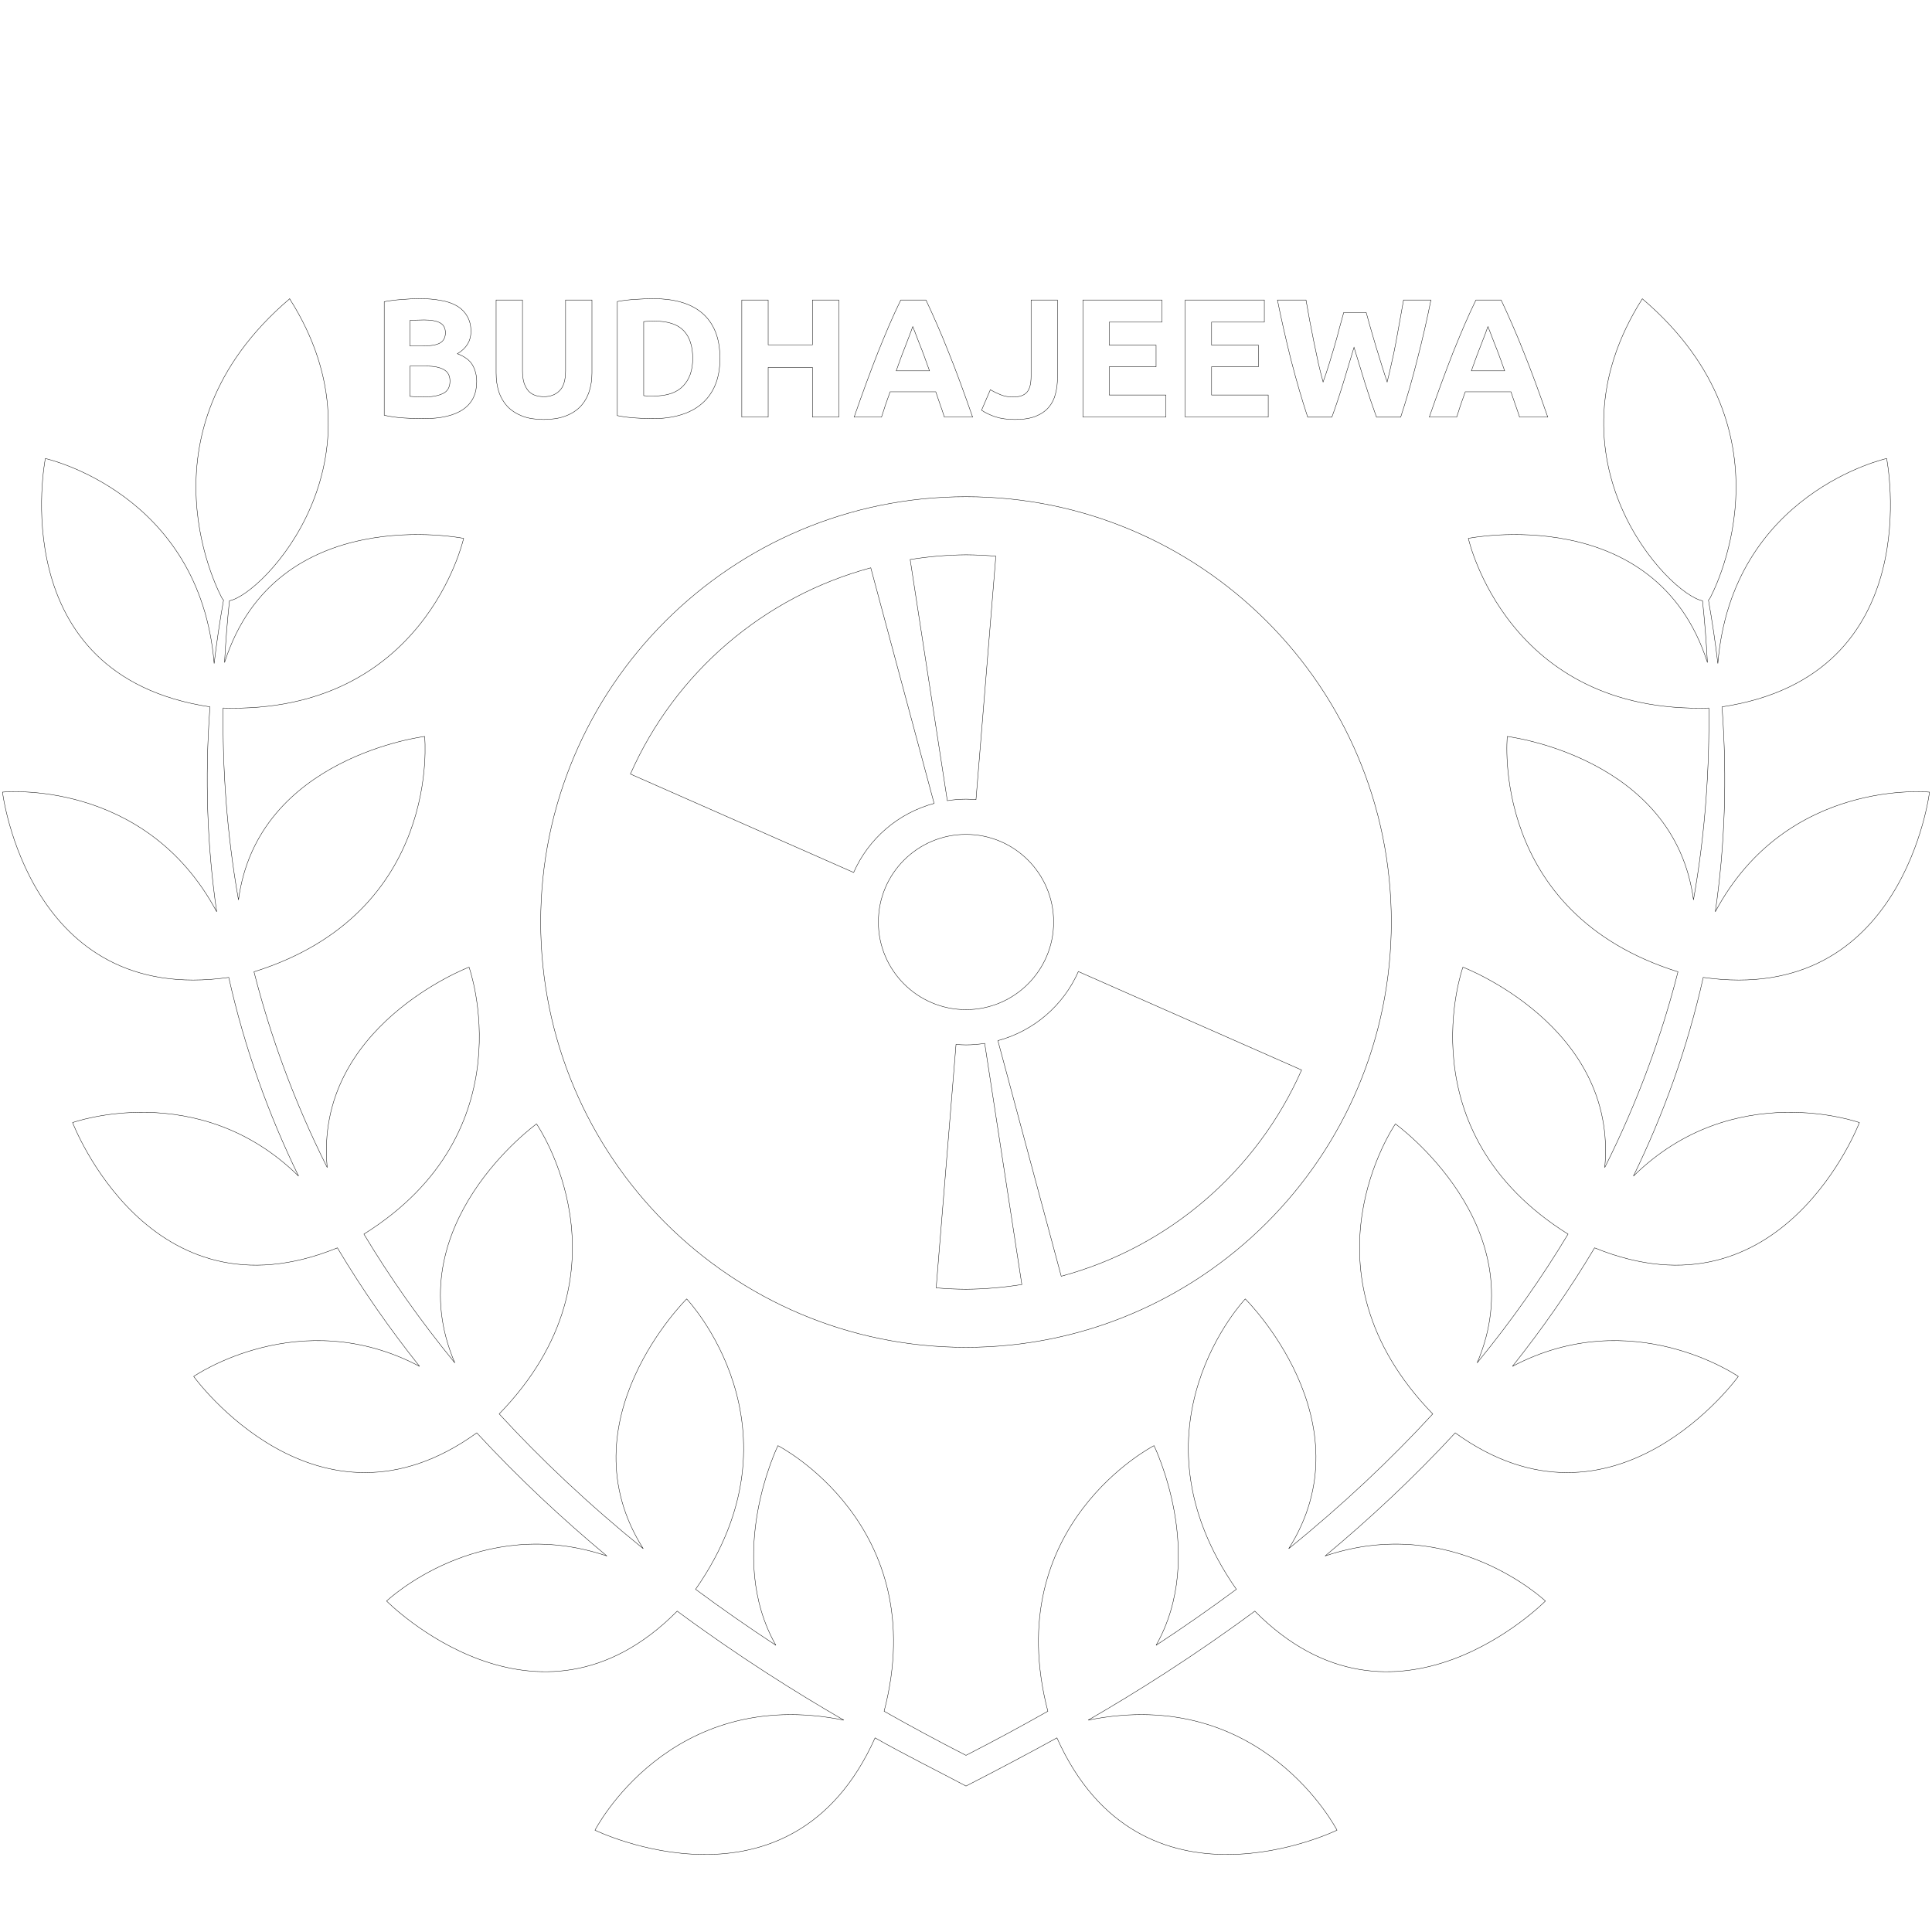
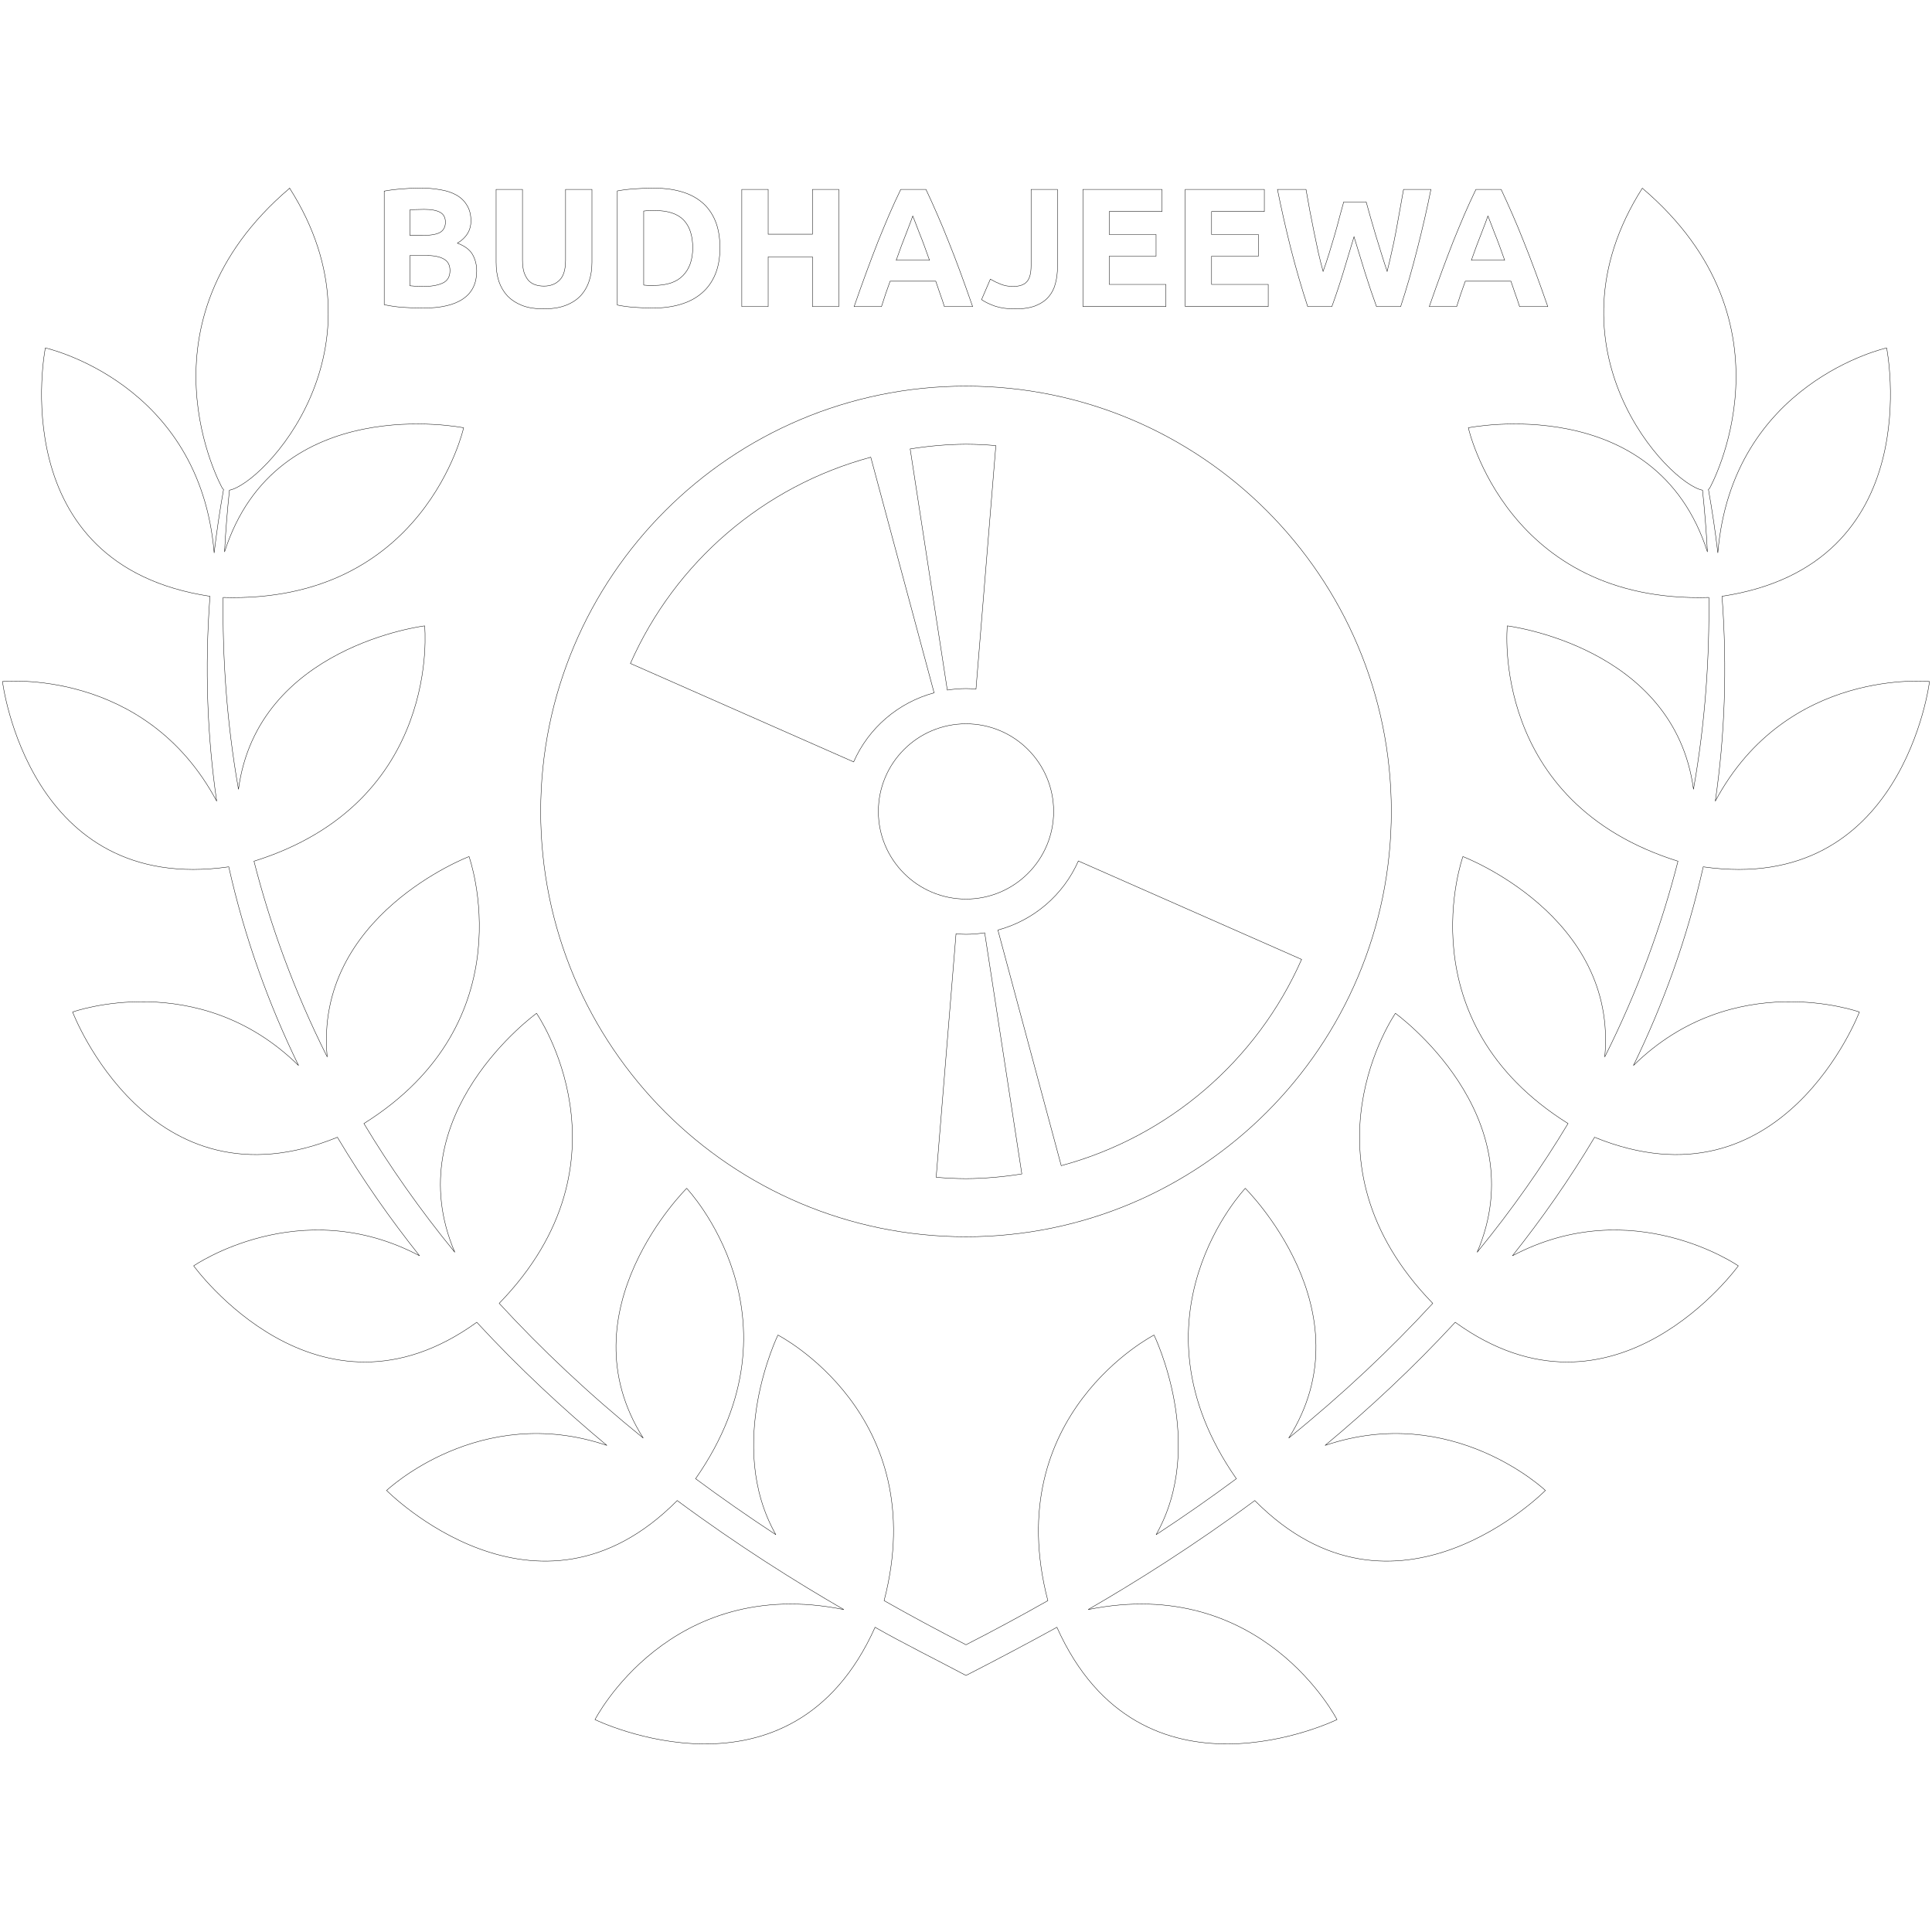
<svg xmlns="http://www.w3.org/2000/svg" version="1.1" id="svg4138" viewBox="0 0 500 500" height="500" width="500">
  <defs id="defs4140" />
-   <g id="g4138">
-     <g id="layer1" transform="translate(0,-552.3622)">
-       <path id="path4739" d="M 74.964,629.687 C 33.824,664.693 57.483,707.215 57.483,707.215 c 0.087,0.187 0.214,0.333 0.37,0.444 -0.986,5.553 -1.799,11.027 -2.432,16.417 -3.65,-44.187 -43.682,-53.051 -43.682,-53.051 0,0 -11.293,56.111 42.598,64.273 -1.392,18.691 -0.688,36.362 1.742,53.031 C 37.54,753.595 0.644,757.365 0.644,757.365 c 0,0 6.735,55.343 58.559,47.953 4.124,18.443 10.344,35.572 18.069,51.421 -25.949,-25.519 -58.483,-13.852 -58.483,-13.852 0,0 19.874,52.23 68.53,32.419 6.494,10.896 13.657,21.119 21.265,30.67 -31.001,-16.397 -58.458,2.61 -58.458,2.61 0,0 32.007,44.384 73.263,14.6 10.903,11.799 22.323,22.416 33.677,31.865 -32.969,-11.17 -57.015,11.659 -57.015,11.659 0,0 38.838,39.359 75.208,2.614 15.725,11.636 30.664,21.005 43.125,28.211 -45.13,-9.149 -64.399,28.477 -64.399,28.477 0,0 50.701,24.756 72.484,-23.893 7.34,4.188 17.033,9.002 23.53,12.468 7.36,-3.746 17.417,-9.091 23.53,-12.468 21.782,48.649 72.484,23.893 72.484,23.893 0,0 -19.269,-37.627 -64.399,-28.477 12.461,-7.206 27.4,-16.576 43.125,-28.211 36.37,36.744 75.208,-2.614 75.208,-2.614 0,0 -24.046,-22.829 -57.015,-11.659 11.354,-9.449 22.774,-20.066 33.677,-31.865 41.257,29.784 73.263,-14.6 73.263,-14.6 0,0 -27.456,-19.007 -58.458,-2.61 7.608,-9.552 14.771,-19.774 21.265,-30.67 48.656,19.81 68.53,-32.419 68.53,-32.419 0,2e-5 -32.534,-11.666 -58.483,13.852 7.725,-15.849 13.945,-32.979 18.069,-51.421 51.824,7.39 58.559,-47.953 58.559,-47.953 0,0 -36.896,-3.77 -55.436,30.963 2.43,-16.668 3.134,-34.34 1.742,-53.031 53.891,-8.162 42.598,-64.273 42.598,-64.273 0,0 -40.032,8.864 -43.682,53.051 -0.633,-5.39 -1.446,-10.864 -2.432,-16.417 0.155,-0.111 0.282,-0.257 0.37,-0.444 0,0 23.659,-42.521 -17.481,-77.528 -26.376,41.49 6.748,76.457 15.576,78.152 0.533,5.063 0.977,10.391 1.269,15.982 -13.393,-41.895 -61.873,-32.131 -61.873,-32.131 0,0 10.066,45.48 62.242,43.912 0.174,15.225 -0.848,31.946 -3.976,49.65 -4.925,-37.028 -48.18,-42.293 -48.18,-42.293 0,0 -4.662,45.639 44.169,60.903 -4.186,16.387 -10.281,33.399 -18.955,50.664 3.479,-36.58 -36.702,-51.863 -36.702,-51.863 0,0 -15.243,42.495 27.206,69.087 -6.662,11.091 -14.44,22.232 -23.526,33.321 15.243,-35.595 -21.15,-61.841 -21.15,-61.841 0,0 -26.307,37.992 9.664,75.057 -10.819,11.767 -23.165,23.433 -37.281,34.871 20.878,-32.938 -11.24,-64.633 -11.24,-64.633 0,0 -31.561,33.242 -2.306,75.145 -6.58,4.883 -13.499,9.717 -20.774,14.492 13.267,-23.392 -0.536,-51.667 -0.536,-51.667 0,0 -40.037,20.5 -27.477,68.735 -6.808,3.854 -13.85,7.663 -21.188,11.413 -7.338,-3.75 -14.38,-7.559 -21.188,-11.413 12.56,-48.236 -27.477,-68.735 -27.477,-68.735 0,0 -13.803,28.276 -0.536,51.667 -7.275,-4.775 -14.193,-9.609 -20.774,-14.492 29.255,-41.904 -2.306,-75.145 -2.306,-75.145 0,0 -32.118,31.695 -11.24,64.633 -14.116,-11.439 -26.462,-23.105 -37.281,-34.871 35.971,-37.065 9.664,-75.057 9.664,-75.057 0,0 -36.393,26.246 -21.15,61.841 -9.086,-11.089 -16.864,-22.229 -23.526,-33.321 42.449,-26.592 27.206,-69.087 27.206,-69.087 0,0 -40.18,15.284 -36.702,51.863 -8.674,-17.265 -14.769,-34.277 -18.955,-50.664 48.83,-15.264 44.169,-60.903 44.169,-60.903 0,0 -43.256,5.265 -48.18,42.293 -3.127,-17.704 -4.15,-34.425 -3.976,-49.65 52.176,1.569 62.242,-43.912 62.242,-43.912 0,0 -48.48,-9.765 -61.872,32.131 0.292,-5.591 0.736,-10.919 1.269,-15.982 8.828,-1.695 41.953,-36.662 15.576,-78.152 z" style="display:inline;fill:none;fill-rule:evenodd;stroke:#000000;stroke-width:0.1;stroke-linecap:butt;stroke-linejoin:miter;stroke-miterlimit:4;stroke-dasharray:none;stroke-opacity:1" />
+   <g transform="translate(0,-28.61877)" id="g4138">
+     <g transform="translate(0,-552.3622)" id="layer1">
+       <path style="display:inline;fill:none;fill-rule:evenodd;stroke:#000000;stroke-width:0.1;stroke-linecap:butt;stroke-linejoin:miter;stroke-miterlimit:4;stroke-dasharray:none;stroke-opacity:1" d="M 74.964,629.687 C 33.824,664.693 57.483,707.215 57.483,707.215 c 0.087,0.187 0.214,0.333 0.37,0.444 -0.986,5.553 -1.799,11.027 -2.432,16.417 -3.65,-44.187 -43.682,-53.051 -43.682,-53.051 0,0 -11.293,56.111 42.598,64.273 -1.392,18.691 -0.688,36.362 1.742,53.031 C 37.54,753.595 0.644,757.365 0.644,757.365 c 0,0 6.735,55.343 58.559,47.953 4.124,18.443 10.344,35.572 18.069,51.421 -25.949,-25.519 -58.483,-13.852 -58.483,-13.852 0,0 19.874,52.23 68.53,32.419 6.494,10.896 13.657,21.119 21.265,30.67 -31.001,-16.397 -58.458,2.61 -58.458,2.61 0,0 32.007,44.384 73.263,14.6 10.903,11.799 22.323,22.416 33.677,31.865 -32.969,-11.17 -57.015,11.659 -57.015,11.659 0,0 38.838,39.359 75.208,2.614 15.725,11.636 30.664,21.005 43.125,28.211 -45.13,-9.149 -64.399,28.477 -64.399,28.477 0,0 50.701,24.756 72.484,-23.893 7.34,4.188 17.033,9.002 23.53,12.468 7.36,-3.746 17.417,-9.091 23.53,-12.468 21.782,48.649 72.484,23.893 72.484,23.893 0,0 -19.269,-37.627 -64.399,-28.477 12.461,-7.206 27.4,-16.576 43.125,-28.211 36.37,36.744 75.208,-2.614 75.208,-2.614 0,0 -24.046,-22.829 -57.015,-11.659 11.354,-9.449 22.774,-20.066 33.677,-31.865 41.257,29.784 73.263,-14.6 73.263,-14.6 0,0 -27.456,-19.007 -58.458,-2.61 7.608,-9.552 14.771,-19.774 21.265,-30.67 48.656,19.81 68.53,-32.419 68.53,-32.419 0,2e-5 -32.534,-11.666 -58.483,13.852 7.725,-15.849 13.945,-32.979 18.069,-51.421 51.824,7.39 58.559,-47.953 58.559,-47.953 0,0 -36.896,-3.77 -55.436,30.963 2.43,-16.668 3.134,-34.34 1.742,-53.031 53.891,-8.162 42.598,-64.273 42.598,-64.273 0,0 -40.032,8.864 -43.682,53.051 -0.633,-5.39 -1.446,-10.864 -2.432,-16.417 0.155,-0.111 0.282,-0.257 0.37,-0.444 0,0 23.659,-42.521 -17.481,-77.528 -26.376,41.49 6.748,76.457 15.576,78.152 0.533,5.063 0.977,10.391 1.269,15.982 -13.393,-41.895 -61.873,-32.131 -61.873,-32.131 0,0 10.066,45.48 62.242,43.912 0.174,15.225 -0.848,31.946 -3.976,49.65 -4.925,-37.028 -48.18,-42.293 -48.18,-42.293 0,0 -4.662,45.639 44.169,60.903 -4.186,16.387 -10.281,33.399 -18.955,50.664 3.479,-36.58 -36.702,-51.863 -36.702,-51.863 0,0 -15.243,42.495 27.206,69.087 -6.662,11.091 -14.44,22.232 -23.526,33.321 15.243,-35.595 -21.15,-61.841 -21.15,-61.841 0,0 -26.307,37.992 9.664,75.057 -10.819,11.767 -23.165,23.433 -37.281,34.871 20.878,-32.938 -11.24,-64.633 -11.24,-64.633 0,0 -31.561,33.242 -2.306,75.145 -6.58,4.883 -13.499,9.717 -20.774,14.492 13.267,-23.392 -0.536,-51.667 -0.536,-51.667 0,0 -40.037,20.5 -27.477,68.735 -6.808,3.854 -13.85,7.663 -21.188,11.413 -7.338,-3.75 -14.38,-7.559 -21.188,-11.413 12.56,-48.236 -27.477,-68.735 -27.477,-68.735 0,0 -13.803,28.276 -0.536,51.667 -7.275,-4.775 -14.193,-9.609 -20.774,-14.492 29.255,-41.904 -2.306,-75.145 -2.306,-75.145 0,0 -32.118,31.695 -11.24,64.633 -14.116,-11.439 -26.462,-23.105 -37.281,-34.871 35.971,-37.065 9.664,-75.057 9.664,-75.057 0,0 -36.393,26.246 -21.15,61.841 -9.086,-11.089 -16.864,-22.229 -23.526,-33.321 42.449,-26.592 27.206,-69.087 27.206,-69.087 0,0 -40.18,15.284 -36.702,51.863 -8.674,-17.265 -14.769,-34.277 -18.955,-50.664 48.83,-15.264 44.169,-60.903 44.169,-60.903 0,0 -43.256,5.265 -48.18,42.293 -3.127,-17.704 -4.15,-34.425 -3.976,-49.65 52.176,1.569 62.242,-43.912 62.242,-43.912 0,0 -48.48,-9.765 -61.872,32.131 0.292,-5.591 0.736,-10.919 1.269,-15.982 8.828,-1.695 41.953,-36.662 15.576,-78.152 z" id="path4739" />
      <g id="text4809">
-         <path id="path4840" style="fill:none;stroke:#000000;stroke-width:0.1;stroke-miterlimit:4;stroke-dasharray:none;stroke-opacity:1" d="m 393.258,660.318 q -0.481,-1.575 -1.094,-3.237 -0.569,-1.663 -1.137,-3.325 l -11.812,0 q -0.569,1.663 -1.181,3.325 -0.569,1.663 -1.05,3.237 l -7.088,0 q 1.706,-4.9 3.237,-9.056 1.531,-4.156 2.975,-7.831 1.488,-3.675 2.888,-6.956 1.444,-3.325 2.975,-6.475 l 6.519,0 q 1.488,3.15 2.931,6.475 1.444,3.281 2.888,6.956 1.488,3.675 3.019,7.831 1.531,4.156 3.237,9.056 l -7.306,0 z m -8.181,-23.45 q -0.219,0.656 -0.656,1.794 -0.438,1.137 -1.006,2.625 -0.569,1.488 -1.269,3.281 -0.656,1.794 -1.356,3.763 l 8.619,0 q -0.7,-1.969 -1.356,-3.763 -0.656,-1.794 -1.269,-3.281 -0.569,-1.488 -1.006,-2.625 -0.438,-1.137 -0.7,-1.794 z m -31.509,-3.631 q 0.525,1.794 1.137,4.069 0.656,2.231 1.356,4.638 0.744,2.406 1.488,4.812 0.744,2.406 1.444,4.463 0.569,-2.231 1.137,-4.856 0.613,-2.625 1.137,-5.425 0.525,-2.8 1.006,-5.556 0.525,-2.8 0.963,-5.381 l 7.088,0 q -1.531,7.612 -3.544,15.444 -1.969,7.831 -4.287,14.875 l -6.256,0 q -1.531,-4.2 -2.975,-8.794 -1.444,-4.638 -2.844,-9.275 -1.4,4.638 -2.8,9.275 -1.4,4.594 -2.931,8.794 l -6.256,0 q -2.319,-7.044 -4.331,-14.875 -1.969,-7.831 -3.5,-15.444 l 7.394,0 q 0.438,2.581 0.963,5.381 0.525,2.756 1.094,5.556 0.569,2.8 1.137,5.425 0.613,2.625 1.225,4.856 0.787,-2.144 1.531,-4.55 0.744,-2.406 1.444,-4.812 0.7,-2.406 1.269,-4.638 0.613,-2.231 1.094,-3.981 l 5.819,0 z m -46.833,27.081 0,-30.319 20.475,0 0,5.731 -13.65,0 0,5.95 12.119,0 0,5.6 -12.119,0 0,7.306 14.656,0 0,5.731 -21.481,0 z m -26.489,0 0,-30.319 20.475,0 0,5.731 -13.65,0 0,5.95 12.119,0 0,5.6 -12.119,0 0,7.306 14.656,0 0,5.731 -21.481,0 z m -6.575,-10.194 q 0,2.231 -0.525,4.2 -0.481,1.969 -1.75,3.456 -1.225,1.444 -3.369,2.319 -2.1,0.831 -5.338,0.831 -2.975,0 -5.119,-0.7 -2.144,-0.744 -3.544,-1.706 l 2.275,-5.294 q 1.269,0.744 2.712,1.312 1.444,0.569 3.15,0.569 2.494,0 3.587,-1.225 1.094,-1.225 1.094,-4.112 l 0,-19.775 6.825,0 0,20.125 z m -29.265,10.194 q -0.481,-1.575 -1.094,-3.237 -0.569,-1.663 -1.137,-3.325 l -11.812,0 q -0.569,1.663 -1.181,3.325 -0.569,1.663 -1.05,3.237 l -7.088,0 q 1.706,-4.9 3.237,-9.056 1.531,-4.156 2.975,-7.831 1.488,-3.675 2.888,-6.956 1.444,-3.325 2.975,-6.475 l 6.519,0 q 1.488,3.15 2.931,6.475 1.444,3.281 2.888,6.956 1.488,3.675 3.019,7.831 1.531,4.156 3.237,9.056 l -7.306,0 z m -8.181,-23.45 q -0.219,0.656 -0.656,1.794 -0.438,1.137 -1.006,2.625 -0.569,1.488 -1.269,3.281 -0.656,1.794 -1.356,3.763 l 8.619,0 q -0.7,-1.969 -1.356,-3.763 -0.656,-1.794 -1.269,-3.281 -0.569,-1.488 -1.006,-2.625 -0.438,-1.137 -0.7,-1.794 z m -25.96,-6.869 6.825,0 0,30.319 -6.825,0 0,-12.863 -11.463,0 0,12.863 -6.825,0 0,-30.319 6.825,0 0,11.594 11.463,0 0,-11.594 z m -43.677,24.762 q 0.481,0.044 1.094,0.087 0.656,0 1.531,0 5.119,0 7.569,-2.581 2.494,-2.581 2.494,-7.131 0,-4.769 -2.362,-7.219 -2.362,-2.45 -7.481,-2.45 -0.7,0 -1.444,0.044 -0.744,0 -1.4,0.087 l 0,19.163 z m 19.731,-9.625 q 0,3.938 -1.225,6.869 -1.225,2.931 -3.5,4.856 -2.231,1.925 -5.469,2.888 -3.237,0.963 -7.263,0.963 -1.837,0 -4.287,-0.175 -2.45,-0.131 -4.812,-0.613 l 0,-29.531 q 2.362,-0.438 4.9,-0.569 2.581,-0.175 4.419,-0.175 3.894,0 7.044,0.875 3.194,0.875 5.469,2.756 2.275,1.881 3.5,4.812 1.225,2.931 1.225,7.044 z m -45.633,15.794 q -3.194,0 -5.513,-0.875 -2.319,-0.919 -3.85,-2.494 -1.488,-1.619 -2.231,-3.806 -0.7,-2.231 -0.7,-4.9 l 0,-18.856 6.825,0 0,18.288 q 0,1.837 0.394,3.15 0.438,1.269 1.137,2.1 0.744,0.787 1.75,1.137 1.05,0.35 2.275,0.35 2.494,0 4.025,-1.531 1.575,-1.531 1.575,-5.206 l 0,-18.288 6.825,0 0,18.856 q 0,2.669 -0.744,4.9 -0.744,2.231 -2.275,3.85 -1.531,1.575 -3.894,2.45 -2.362,0.875 -5.6,0.875 z m -31.145,-0.219 q -2.494,0 -4.987,-0.175 -2.45,-0.131 -5.119,-0.7 l 0,-29.4 q 2.1,-0.394 4.594,-0.569 2.494,-0.219 4.638,-0.219 2.888,0 5.294,0.438 2.45,0.394 4.2,1.4 1.75,1.006 2.712,2.669 1.006,1.619 1.006,4.025 0,3.631 -3.5,5.731 2.888,1.094 3.938,2.975 1.05,1.881 1.05,4.244 0,4.769 -3.5,7.175 -3.456,2.406 -10.325,2.406 z m -3.456,-13.606 0,7.831 q 0.744,0.087 1.619,0.131 0.875,0.044 1.925,0.044 3.062,0 4.944,-0.875 1.881,-0.875 1.881,-3.237 0,-2.1 -1.575,-2.975 -1.575,-0.919 -4.506,-0.919 l -4.287,0 z m 0,-5.206 3.325,0 q 3.15,0 4.506,-0.787 1.356,-0.831 1.356,-2.625 0,-1.837 -1.4,-2.581 -1.4,-0.744 -4.112,-0.744 -0.875,0 -1.881,0.044 -1.006,0 -1.794,0.087 l 0,6.606 z" />
+         <path d="m 393.258,660.318 q -0.481,-1.575 -1.094,-3.237 -0.569,-1.663 -1.137,-3.325 l -11.812,0 q -0.569,1.663 -1.181,3.325 -0.569,1.663 -1.05,3.237 l -7.088,0 q 1.706,-4.9 3.237,-9.056 1.531,-4.156 2.975,-7.831 1.488,-3.675 2.888,-6.956 1.444,-3.325 2.975,-6.475 l 6.519,0 q 1.488,3.15 2.931,6.475 1.444,3.281 2.888,6.956 1.488,3.675 3.019,7.831 1.531,4.156 3.237,9.056 l -7.306,0 z m -8.181,-23.45 q -0.219,0.656 -0.656,1.794 -0.438,1.137 -1.006,2.625 -0.569,1.488 -1.269,3.281 -0.656,1.794 -1.356,3.763 l 8.619,0 q -0.7,-1.969 -1.356,-3.763 -0.656,-1.794 -1.269,-3.281 -0.569,-1.488 -1.006,-2.625 -0.438,-1.137 -0.7,-1.794 z m -31.509,-3.631 q 0.525,1.794 1.137,4.069 0.656,2.231 1.356,4.638 0.744,2.406 1.488,4.812 0.744,2.406 1.444,4.463 0.569,-2.231 1.137,-4.856 0.613,-2.625 1.137,-5.425 0.525,-2.8 1.006,-5.556 0.525,-2.8 0.963,-5.381 l 7.088,0 q -1.531,7.612 -3.544,15.444 -1.969,7.831 -4.287,14.875 l -6.256,0 q -1.531,-4.2 -2.975,-8.794 -1.444,-4.638 -2.844,-9.275 -1.4,4.638 -2.8,9.275 -1.4,4.594 -2.931,8.794 l -6.256,0 q -2.319,-7.044 -4.331,-14.875 -1.969,-7.831 -3.5,-15.444 l 7.394,0 q 0.438,2.581 0.963,5.381 0.525,2.756 1.094,5.556 0.569,2.8 1.137,5.425 0.613,2.625 1.225,4.856 0.787,-2.144 1.531,-4.55 0.744,-2.406 1.444,-4.812 0.7,-2.406 1.269,-4.638 0.613,-2.231 1.094,-3.981 l 5.819,0 z m -46.833,27.081 0,-30.319 20.475,0 0,5.731 -13.65,0 0,5.95 12.119,0 0,5.6 -12.119,0 0,7.306 14.656,0 0,5.731 -21.481,0 z m -26.489,0 0,-30.319 20.475,0 0,5.731 -13.65,0 0,5.95 12.119,0 0,5.6 -12.119,0 0,7.306 14.656,0 0,5.731 -21.481,0 z m -6.575,-10.194 q 0,2.231 -0.525,4.2 -0.481,1.969 -1.75,3.456 -1.225,1.444 -3.369,2.319 -2.1,0.831 -5.338,0.831 -2.975,0 -5.119,-0.7 -2.144,-0.744 -3.544,-1.706 l 2.275,-5.294 q 1.269,0.744 2.712,1.312 1.444,0.569 3.15,0.569 2.494,0 3.587,-1.225 1.094,-1.225 1.094,-4.112 l 0,-19.775 6.825,0 0,20.125 z m -29.265,10.194 q -0.481,-1.575 -1.094,-3.237 -0.569,-1.663 -1.137,-3.325 l -11.812,0 q -0.569,1.663 -1.181,3.325 -0.569,1.663 -1.05,3.237 l -7.088,0 q 1.706,-4.9 3.237,-9.056 1.531,-4.156 2.975,-7.831 1.488,-3.675 2.888,-6.956 1.444,-3.325 2.975,-6.475 l 6.519,0 q 1.488,3.15 2.931,6.475 1.444,3.281 2.888,6.956 1.488,3.675 3.019,7.831 1.531,4.156 3.237,9.056 l -7.306,0 z m -8.181,-23.45 q -0.219,0.656 -0.656,1.794 -0.438,1.137 -1.006,2.625 -0.569,1.488 -1.269,3.281 -0.656,1.794 -1.356,3.763 l 8.619,0 q -0.7,-1.969 -1.356,-3.763 -0.656,-1.794 -1.269,-3.281 -0.569,-1.488 -1.006,-2.625 -0.438,-1.137 -0.7,-1.794 z m -25.96,-6.869 6.825,0 0,30.319 -6.825,0 0,-12.863 -11.463,0 0,12.863 -6.825,0 0,-30.319 6.825,0 0,11.594 11.463,0 0,-11.594 z m -43.677,24.762 q 0.481,0.044 1.094,0.087 0.656,0 1.531,0 5.119,0 7.569,-2.581 2.494,-2.581 2.494,-7.131 0,-4.769 -2.362,-7.219 -2.362,-2.45 -7.481,-2.45 -0.7,0 -1.444,0.044 -0.744,0 -1.4,0.087 l 0,19.163 z m 19.731,-9.625 q 0,3.938 -1.225,6.869 -1.225,2.931 -3.5,4.856 -2.231,1.925 -5.469,2.888 -3.237,0.963 -7.263,0.963 -1.837,0 -4.287,-0.175 -2.45,-0.131 -4.812,-0.613 l 0,-29.531 q 2.362,-0.438 4.9,-0.569 2.581,-0.175 4.419,-0.175 3.894,0 7.044,0.875 3.194,0.875 5.469,2.756 2.275,1.881 3.5,4.812 1.225,2.931 1.225,7.044 z m -45.633,15.794 q -3.194,0 -5.513,-0.875 -2.319,-0.919 -3.85,-2.494 -1.488,-1.619 -2.231,-3.806 -0.7,-2.231 -0.7,-4.9 l 0,-18.856 6.825,0 0,18.288 q 0,1.837 0.394,3.15 0.438,1.269 1.137,2.1 0.744,0.787 1.75,1.137 1.05,0.35 2.275,0.35 2.494,0 4.025,-1.531 1.575,-1.531 1.575,-5.206 l 0,-18.288 6.825,0 0,18.856 q 0,2.669 -0.744,4.9 -0.744,2.231 -2.275,3.85 -1.531,1.575 -3.894,2.45 -2.362,0.875 -5.6,0.875 z m -31.145,-0.219 q -2.494,0 -4.987,-0.175 -2.45,-0.131 -5.119,-0.7 l 0,-29.4 q 2.1,-0.394 4.594,-0.569 2.494,-0.219 4.638,-0.219 2.888,0 5.294,0.438 2.45,0.394 4.2,1.4 1.75,1.006 2.712,2.669 1.006,1.619 1.006,4.025 0,3.631 -3.5,5.731 2.888,1.094 3.938,2.975 1.05,1.881 1.05,4.244 0,4.769 -3.5,7.175 -3.456,2.406 -10.325,2.406 z m -3.456,-13.606 0,7.831 q 0.744,0.087 1.619,0.131 0.875,0.044 1.925,0.044 3.062,0 4.944,-0.875 1.881,-0.875 1.881,-3.237 0,-2.1 -1.575,-2.975 -1.575,-0.919 -4.506,-0.919 l -4.287,0 z m 0,-5.206 3.325,0 q 3.15,0 4.506,-0.787 1.356,-0.831 1.356,-2.625 0,-1.837 -1.4,-2.581 -1.4,-0.744 -4.112,-0.744 -0.875,0 -1.881,0.044 -1.006,0 -1.794,0.087 l 0,6.606 z" style="fill:none;stroke:#000000;stroke-width:0.1;stroke-miterlimit:4;stroke-dasharray:none;stroke-opacity:1" id="path4840" />
      </g>
    </g>
-     <path id="path4709" d="M 250,128.549 A 110.072,110.069 0 0 0 139.928,238.618 110.072,110.069 0 0 0 250,348.688 110.072,110.069 0 0 0 360.072,238.618 110.072,110.069 0 0 0 250,128.549 Z m 0,15.032 a 95.037,95.037 0 0 1 7.723,0.359 l -5.139,63.008 A 31.799,31.799 0 0 0 250,206.819 a 31.799,31.799 0 0 0 -4.837,0.393 l -9.612,-62.407 A 95.037,95.037 0 0 1 250,143.581 Z m -24.646,3.366 16.392,60.974 a 31.799,31.799 0 0 0 -20.823,17.875 l -57.774,-25.475 a 95.037,95.037 0 0 1 62.205,-53.374 z M 250,215.941 A 22.678,22.678 0 0 1 272.679,238.618 22.678,22.678 0 0 1 250,261.297 22.678,22.678 0 0 1 227.321,238.618 22.678,22.678 0 0 1 250,215.941 Z m 29.078,35.5 57.774,25.475 a 95.037,95.037 0 0 1 -62.205,53.374 l -16.392,-60.974 a 31.799,31.799 0 0 0 20.823,-17.875 z m -24.239,18.584 9.612,62.407 a 95.037,95.037 0 0 1 -14.449,1.224 95.037,95.037 0 0 1 -7.723,-0.359 l 5.139,-63.008 a 31.799,31.799 0 0 0 2.583,0.129 31.799,31.799 0 0 0 4.837,-0.393 z" style="opacity:1;fill:none;fill-opacity:1;stroke:#000000;stroke-width:0.1;stroke-miterlimit:4;stroke-dasharray:none;stroke-opacity:1" />
+     <path style="opacity:1;fill:none;fill-opacity:1;stroke:#000000;stroke-width:0.1;stroke-miterlimit:4;stroke-dasharray:none;stroke-opacity:1" d="M 250,128.549 A 110.072,110.069 0 0 0 139.928,238.618 110.072,110.069 0 0 0 250,348.688 110.072,110.069 0 0 0 360.072,238.618 110.072,110.069 0 0 0 250,128.549 Z m 0,15.032 a 95.037,95.037 0 0 1 7.723,0.359 l -5.139,63.008 A 31.799,31.799 0 0 0 250,206.819 a 31.799,31.799 0 0 0 -4.837,0.393 l -9.612,-62.407 A 95.037,95.037 0 0 1 250,143.581 Z m -24.646,3.366 16.392,60.974 a 31.799,31.799 0 0 0 -20.823,17.875 l -57.774,-25.475 a 95.037,95.037 0 0 1 62.205,-53.374 z M 250,215.941 A 22.678,22.678 0 0 1 272.679,238.618 22.678,22.678 0 0 1 250,261.297 22.678,22.678 0 0 1 227.321,238.618 22.678,22.678 0 0 1 250,215.941 Z m 29.078,35.5 57.774,25.475 a 95.037,95.037 0 0 1 -62.205,53.374 l -16.392,-60.974 a 31.799,31.799 0 0 0 20.823,-17.875 z m -24.239,18.584 9.612,62.407 a 95.037,95.037 0 0 1 -14.449,1.224 95.037,95.037 0 0 1 -7.723,-0.359 l 5.139,-63.008 a 31.799,31.799 0 0 0 2.583,0.129 31.799,31.799 0 0 0 4.837,-0.393 z" id="path4709" />
  </g>
</svg>
